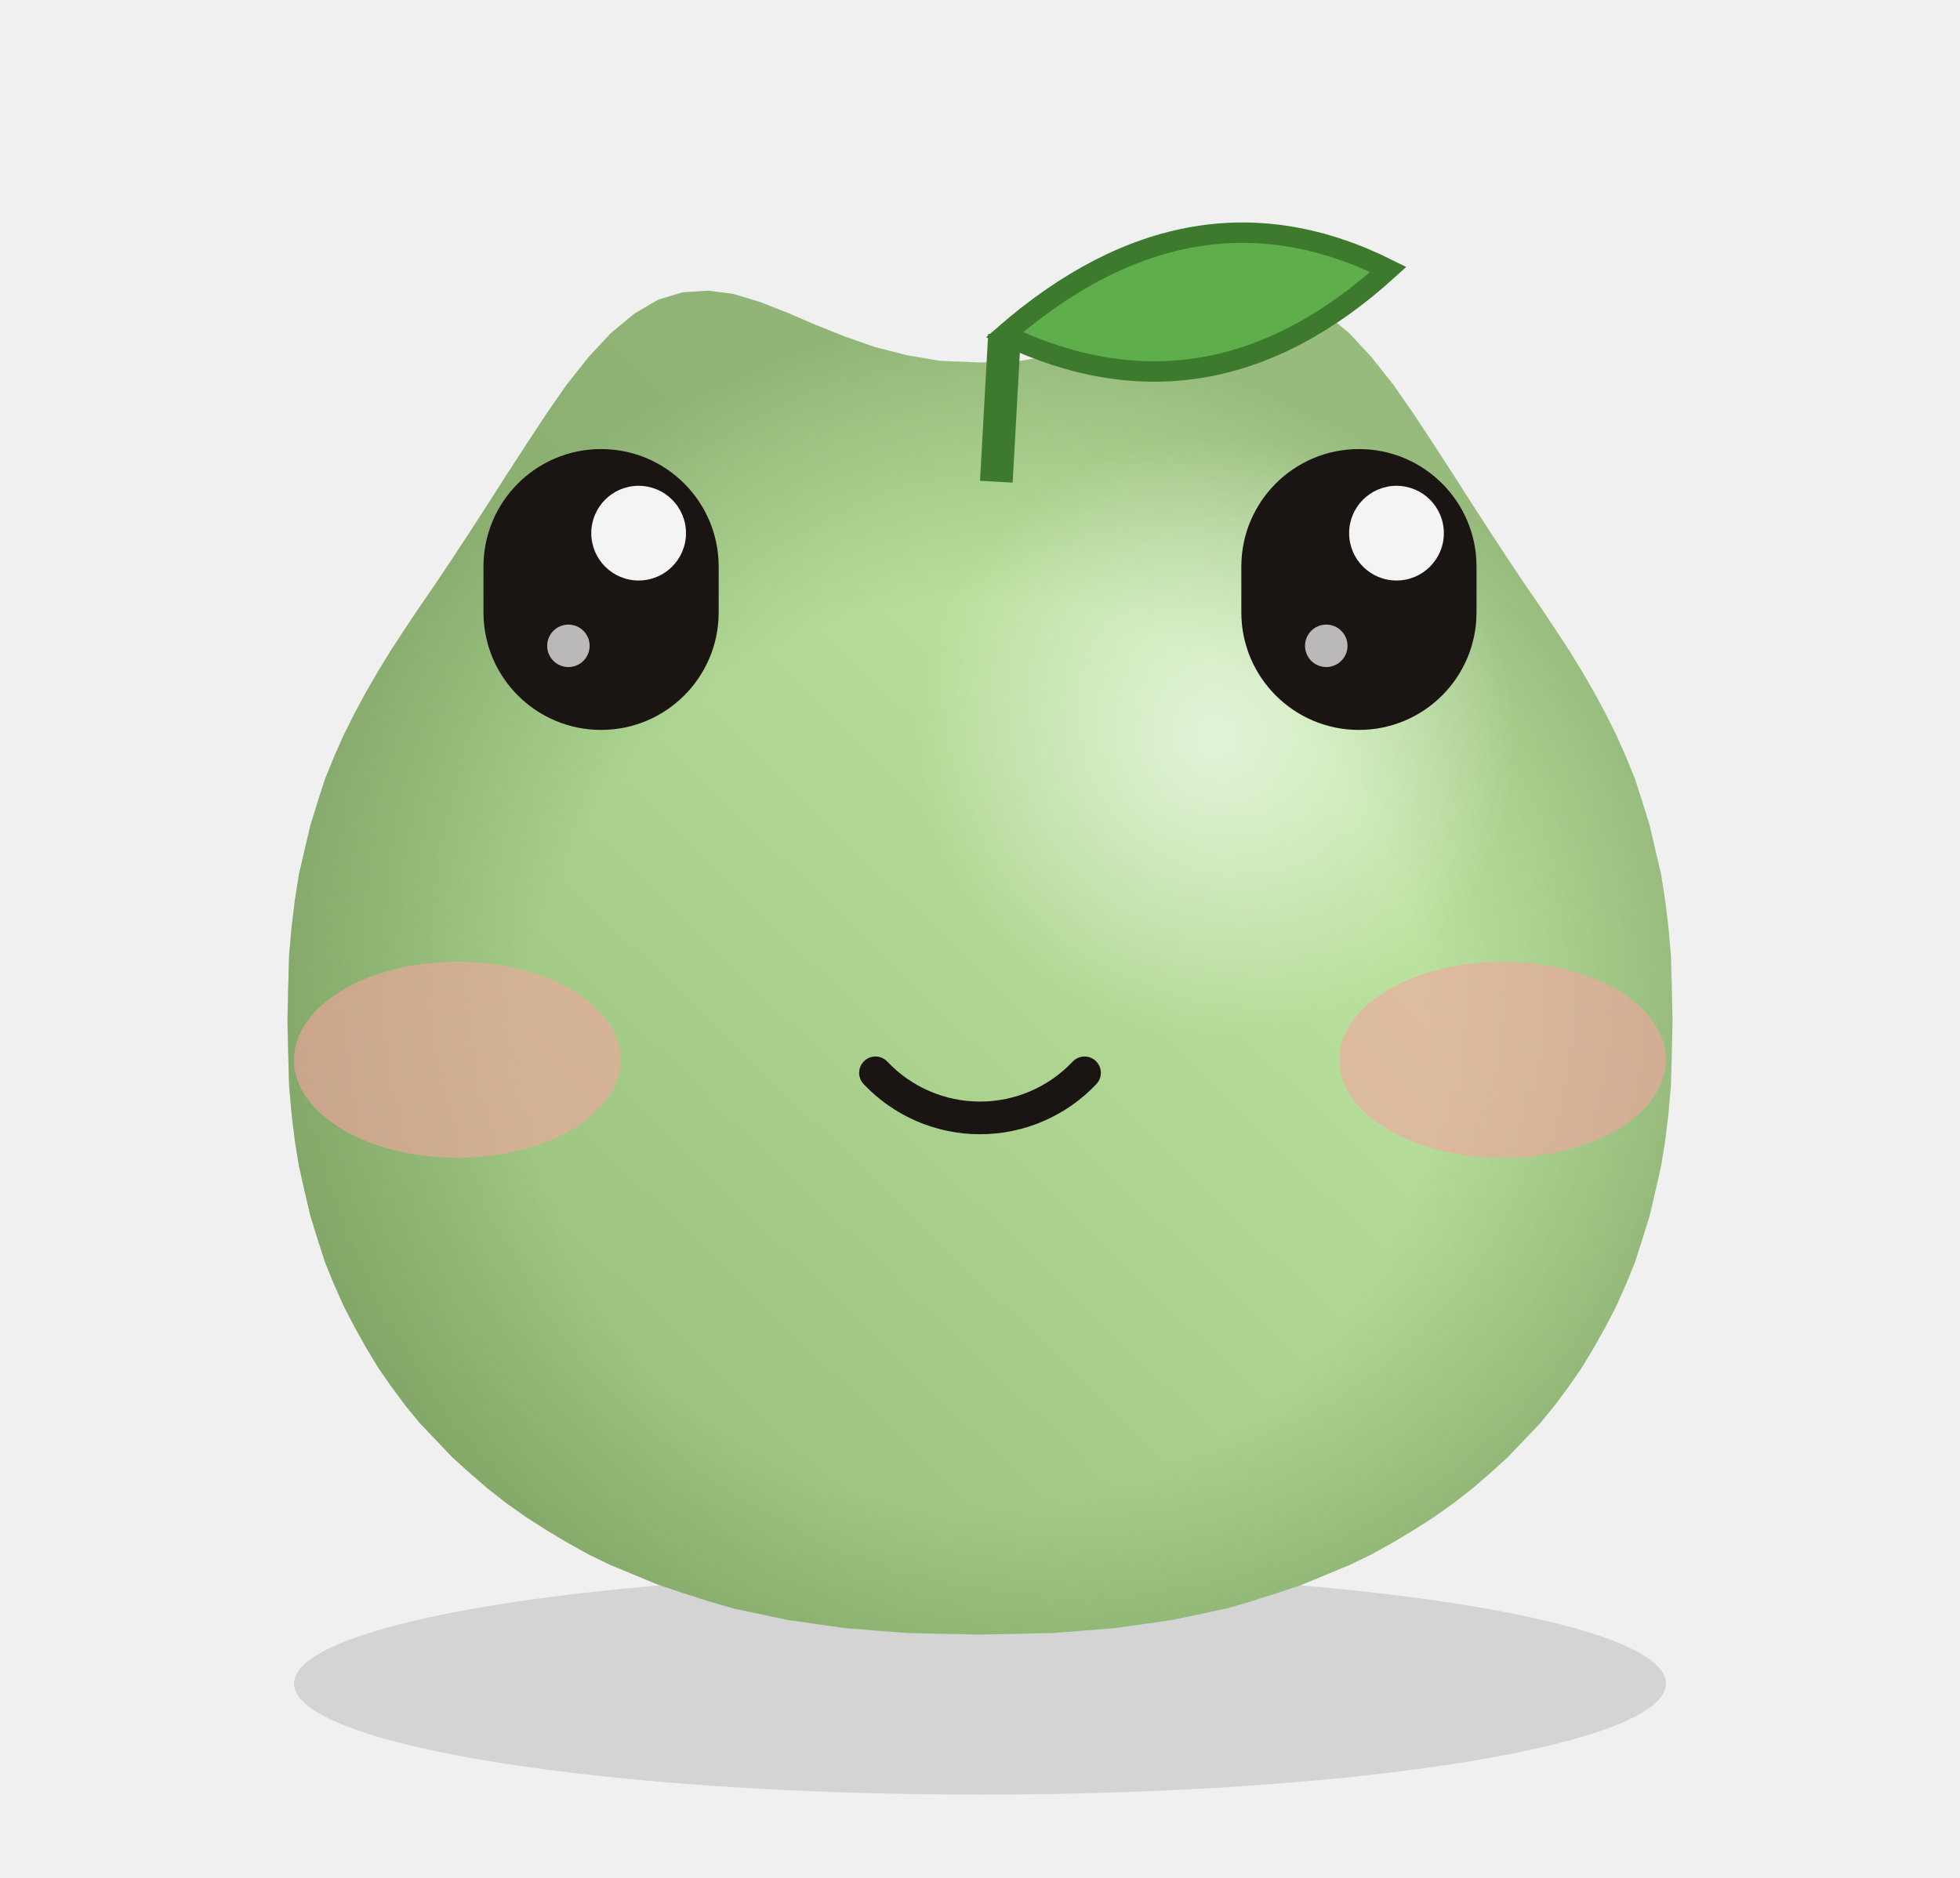
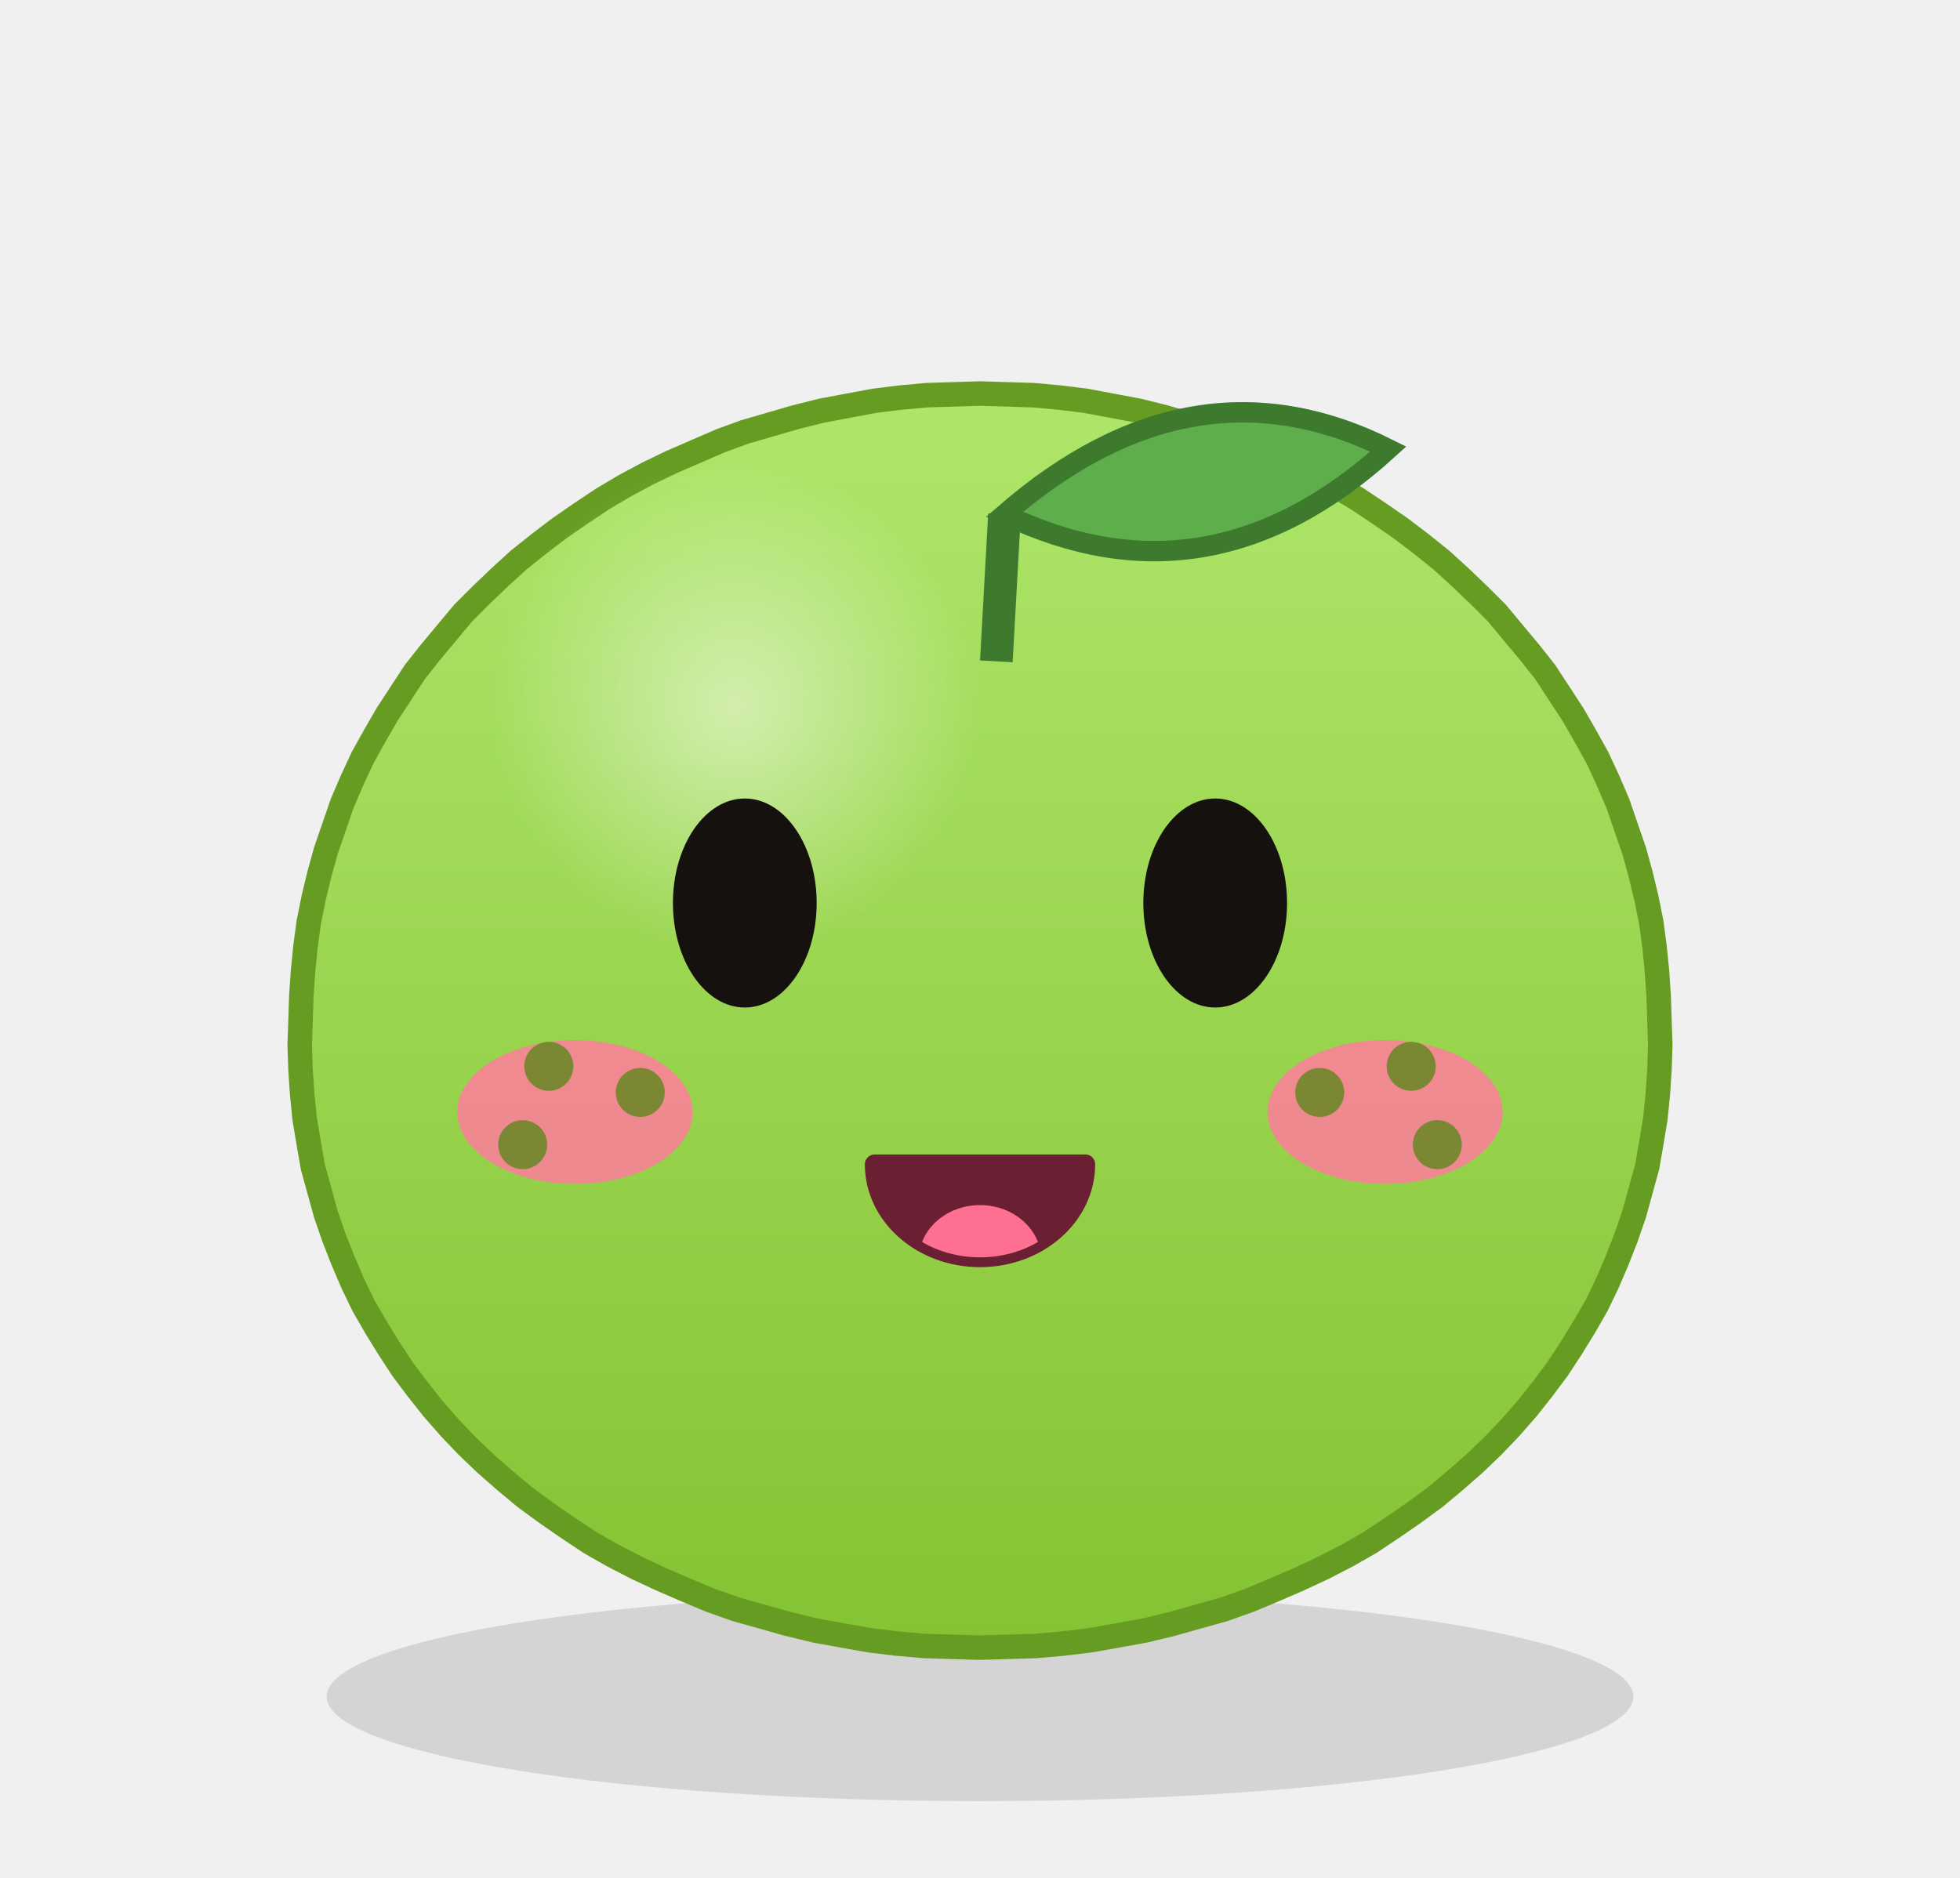
<svg xmlns="http://www.w3.org/2000/svg" viewBox="-120 -125 240 230" width="240" height="230">
  <defs>
-     <linearGradient id="g" gradientUnits="userSpaceOnUse" x1="59.4" y1="-63.9" x2="-67.8" y2="67.7">
-       <stop offset="0" stop-color="#c7eeab" />
-       <stop offset="1" stop-color="#91b975" />
+     <linearGradient id="g" x1="0" y1="0" x2="0" y2="1">
+       <stop offset="0" stop-color="#afe66a" />
+       <stop offset="1" stop-color="#84c333" />
    </linearGradient>
-     <radialGradient id="r" gradientUnits="userSpaceOnUse" cx="0" cy="4" r="89.0">
-       <stop offset=".62" stop-color="#678850" stop-opacity="0" />
-       <stop offset="1" stop-color="#678850" stop-opacity=".5" />
-     </radialGradient>
-     <radialGradient id="h" gradientUnits="userSpaceOnUse" cx="28.8" cy="-34.6" r="36.8">
-       <stop offset="0" stop-color="#fff" stop-opacity=".6" />
+     <radialGradient id="h" gradientUnits="userSpaceOnUse" cx="-30.0" cy="-38.4" r="30.4">
+       <stop offset="0" stop-color="#fff" stop-opacity=".5" />
      <stop offset="1" stop-color="#fff" stop-opacity="0" />
    </radialGradient>
  </defs>
-   <ellipse cx="0" cy="81.2" rx="84.0" ry="13.6" fill="#000" opacity=".12" />
-   <path d="M84.8 0.0 L84.7 4.4 L84.6 8.0 L84.3 11.4 L83.9 14.7 L83.4 17.8 L82.7 20.9 L82.0 23.9 L81.1 26.8 L80.2 29.6 L79.1 32.3 L77.9 35.0 L76.6 37.5 L75.2 40.0 L73.7 42.5 L72.1 44.8 L70.4 47.1 L68.6 49.3 L66.6 51.4 L64.6 53.5 L62.5 55.4 L60.3 57.3 L58.0 59.1 L55.6 60.8 L53.1 62.4 L50.6 63.9 L47.9 65.4 L45.2 66.7 L42.3 67.9 L39.4 69.1 L36.4 70.1 L33.3 71.1 L30.2 72.0 L26.9 72.7 L23.6 73.4 L20.1 73.9 L16.6 74.4 L12.9 74.7 L9.0 75.0 L4.9 75.1 L0.0 75.2 L-4.9 75.1 L-9.0 75.0 L-12.9 74.7 L-16.6 74.4 L-20.1 73.9 L-23.6 73.4 L-26.9 72.7 L-30.2 72.0 L-33.3 71.1 L-36.4 70.1 L-39.4 69.1 L-42.3 67.9 L-45.2 66.7 L-47.9 65.4 L-50.6 63.9 L-53.1 62.4 L-55.6 60.8 L-58.0 59.1 L-60.3 57.3 L-62.5 55.4 L-64.6 53.5 L-66.6 51.4 L-68.6 49.3 L-70.4 47.1 L-72.1 44.8 L-73.7 42.5 L-75.2 40.0 L-76.6 37.5 L-77.9 35.0 L-79.1 32.3 L-80.2 29.6 L-81.1 26.8 L-82.0 23.9 L-82.7 20.9 L-83.4 17.8 L-83.9 14.7 L-84.3 11.4 L-84.6 8.0 L-84.7 4.4 L-84.8 0.0 L-84.7 -4.4 L-84.6 -8.0 L-84.3 -11.4 L-83.9 -14.7 L-83.4 -17.9 L-82.7 -20.9 L-82.0 -23.9 L-81.1 -26.8 L-80.2 -29.6 L-79.1 -32.3 L-77.9 -35.0 L-76.6 -37.6 L-75.2 -40.2 L-73.7 -42.8 L-72.1 -45.4 L-70.4 -48.0 L-68.6 -50.7 L-66.6 -53.6 L-64.6 -56.6 L-62.5 -59.8 L-60.3 -63.2 L-58.0 -66.8 L-55.6 -70.5 L-53.1 -74.3 L-50.6 -77.9 L-47.9 -81.3 L-45.2 -84.2 L-42.3 -86.6 L-39.4 -88.3 L-36.4 -89.2 L-33.3 -89.4 L-30.2 -89.0 L-26.9 -88.0 L-23.6 -86.7 L-20.1 -85.2 L-16.6 -83.8 L-12.9 -82.5 L-9.0 -81.5 L-4.9 -80.8 L-0.0 -80.6 L4.9 -80.8 L9.0 -81.5 L12.9 -82.5 L16.6 -83.8 L20.1 -85.2 L23.6 -86.7 L26.9 -88.0 L30.2 -89.0 L33.3 -89.4 L36.4 -89.2 L39.4 -88.3 L42.3 -86.6 L45.2 -84.2 L47.9 -81.3 L50.6 -77.9 L53.1 -74.3 L55.6 -70.5 L58.0 -66.8 L60.3 -63.2 L62.5 -59.8 L64.6 -56.6 L66.6 -53.6 L68.6 -50.7 L70.4 -48.0 L72.1 -45.4 L73.7 -42.8 L75.2 -40.2 L76.6 -37.6 L77.9 -35.0 L79.1 -32.3 L80.2 -29.6 L81.1 -26.8 L82.0 -23.9 L82.7 -20.9 L83.4 -17.9 L83.9 -14.7 L84.3 -11.4 L84.6 -8.0 L84.7 -4.4Z" fill="url(#g)" />
-   <path d="M84.8 0.0 L84.7 4.4 L84.6 8.0 L84.3 11.4 L83.9 14.7 L83.4 17.8 L82.7 20.9 L82.0 23.9 L81.1 26.8 L80.2 29.6 L79.1 32.3 L77.9 35.0 L76.6 37.5 L75.2 40.0 L73.7 42.5 L72.1 44.8 L70.4 47.1 L68.6 49.3 L66.6 51.4 L64.6 53.5 L62.5 55.4 L60.3 57.3 L58.0 59.1 L55.6 60.8 L53.1 62.4 L50.6 63.9 L47.9 65.4 L45.2 66.7 L42.3 67.9 L39.4 69.1 L36.4 70.1 L33.3 71.1 L30.2 72.0 L26.9 72.7 L23.6 73.4 L20.1 73.9 L16.6 74.4 L12.9 74.7 L9.0 75.0 L4.9 75.1 L0.0 75.2 L-4.9 75.1 L-9.0 75.0 L-12.9 74.7 L-16.6 74.4 L-20.1 73.9 L-23.6 73.4 L-26.9 72.7 L-30.2 72.0 L-33.3 71.1 L-36.4 70.1 L-39.4 69.1 L-42.3 67.9 L-45.2 66.7 L-47.9 65.4 L-50.6 63.9 L-53.1 62.4 L-55.6 60.8 L-58.0 59.1 L-60.3 57.3 L-62.5 55.4 L-64.6 53.5 L-66.6 51.4 L-68.6 49.3 L-70.4 47.1 L-72.1 44.8 L-73.7 42.5 L-75.2 40.0 L-76.6 37.5 L-77.9 35.0 L-79.1 32.3 L-80.2 29.6 L-81.1 26.8 L-82.0 23.9 L-82.7 20.9 L-83.4 17.8 L-83.9 14.7 L-84.3 11.4 L-84.6 8.0 L-84.7 4.4 L-84.8 0.0 L-84.7 -4.4 L-84.6 -8.0 L-84.3 -11.4 L-83.9 -14.7 L-83.4 -17.9 L-82.7 -20.9 L-82.0 -23.9 L-81.1 -26.8 L-80.2 -29.6 L-79.1 -32.3 L-77.9 -35.0 L-76.6 -37.6 L-75.2 -40.2 L-73.7 -42.8 L-72.1 -45.4 L-70.4 -48.0 L-68.6 -50.7 L-66.6 -53.6 L-64.6 -56.6 L-62.5 -59.8 L-60.3 -63.2 L-58.0 -66.8 L-55.6 -70.5 L-53.1 -74.3 L-50.6 -77.9 L-47.9 -81.3 L-45.2 -84.2 L-42.3 -86.6 L-39.4 -88.3 L-36.4 -89.2 L-33.3 -89.4 L-30.2 -89.0 L-26.9 -88.0 L-23.6 -86.7 L-20.1 -85.2 L-16.6 -83.8 L-12.9 -82.5 L-9.0 -81.5 L-4.9 -80.8 L-0.0 -80.6 L4.9 -80.8 L9.0 -81.5 L12.9 -82.5 L16.6 -83.8 L20.1 -85.2 L23.6 -86.7 L26.9 -88.0 L30.2 -89.0 L33.3 -89.4 L36.4 -89.2 L39.4 -88.3 L42.3 -86.6 L45.2 -84.2 L47.9 -81.3 L50.6 -77.9 L53.1 -74.3 L55.6 -70.5 L58.0 -66.8 L60.3 -63.2 L62.5 -59.8 L64.6 -56.6 L66.6 -53.6 L68.6 -50.7 L70.4 -48.0 L72.1 -45.4 L73.7 -42.8 L75.2 -40.2 L76.6 -37.6 L77.9 -35.0 L79.1 -32.3 L80.2 -29.6 L81.1 -26.8 L82.0 -23.9 L82.7 -20.9 L83.4 -17.9 L83.9 -14.7 L84.3 -11.4 L84.6 -8.0 L84.7 -4.4Z" fill="url(#r)" />
-   <path d="M84.8 0.0 L84.7 4.4 L84.6 8.0 L84.3 11.4 L83.9 14.7 L83.4 17.8 L82.7 20.9 L82.0 23.9 L81.1 26.8 L80.2 29.6 L79.1 32.3 L77.9 35.0 L76.6 37.5 L75.2 40.0 L73.7 42.5 L72.1 44.8 L70.4 47.1 L68.6 49.3 L66.6 51.4 L64.6 53.5 L62.5 55.4 L60.3 57.3 L58.0 59.1 L55.6 60.8 L53.1 62.4 L50.6 63.9 L47.9 65.4 L45.2 66.7 L42.3 67.9 L39.4 69.1 L36.4 70.1 L33.3 71.1 L30.2 72.0 L26.9 72.7 L23.6 73.4 L20.1 73.9 L16.6 74.4 L12.9 74.7 L9.0 75.0 L4.9 75.1 L0.0 75.2 L-4.9 75.1 L-9.0 75.0 L-12.9 74.7 L-16.6 74.4 L-20.1 73.9 L-23.6 73.4 L-26.9 72.7 L-30.2 72.0 L-33.3 71.1 L-36.4 70.1 L-39.4 69.1 L-42.3 67.9 L-45.2 66.7 L-47.9 65.4 L-50.6 63.9 L-53.1 62.4 L-55.6 60.8 L-58.0 59.1 L-60.3 57.3 L-62.5 55.4 L-64.6 53.5 L-66.6 51.4 L-68.6 49.3 L-70.4 47.1 L-72.1 44.8 L-73.7 42.5 L-75.2 40.0 L-76.6 37.5 L-77.9 35.0 L-79.1 32.3 L-80.2 29.6 L-81.1 26.8 L-82.0 23.9 L-82.7 20.9 L-83.4 17.8 L-83.9 14.7 L-84.3 11.4 L-84.6 8.0 L-84.7 4.4 L-84.8 0.0 L-84.7 -4.4 L-84.6 -8.0 L-84.3 -11.4 L-83.9 -14.7 L-83.4 -17.9 L-82.7 -20.9 L-82.0 -23.9 L-81.1 -26.8 L-80.2 -29.6 L-79.1 -32.3 L-77.9 -35.0 L-76.6 -37.6 L-75.2 -40.2 L-73.7 -42.8 L-72.1 -45.4 L-70.4 -48.0 L-68.6 -50.7 L-66.6 -53.6 L-64.6 -56.6 L-62.5 -59.8 L-60.3 -63.2 L-58.0 -66.8 L-55.6 -70.5 L-53.1 -74.3 L-50.6 -77.9 L-47.9 -81.3 L-45.2 -84.2 L-42.3 -86.6 L-39.4 -88.3 L-36.4 -89.2 L-33.3 -89.4 L-30.2 -89.0 L-26.9 -88.0 L-23.6 -86.7 L-20.1 -85.2 L-16.6 -83.8 L-12.9 -82.5 L-9.0 -81.5 L-4.9 -80.8 L-0.0 -80.6 L4.9 -80.8 L9.0 -81.5 L12.9 -82.5 L16.6 -83.8 L20.1 -85.2 L23.6 -86.7 L26.9 -88.0 L30.2 -89.0 L33.3 -89.4 L36.4 -89.2 L39.4 -88.3 L42.3 -86.6 L45.2 -84.2 L47.9 -81.3 L50.6 -77.9 L53.1 -74.3 L55.6 -70.5 L58.0 -66.8 L60.3 -63.2 L62.5 -59.8 L64.6 -56.6 L66.6 -53.6 L68.6 -50.7 L70.4 -48.0 L72.1 -45.4 L73.7 -42.8 L75.2 -40.2 L76.6 -37.6 L77.9 -35.0 L79.1 -32.3 L80.2 -29.6 L81.1 -26.8 L82.0 -23.9 L82.7 -20.9 L83.4 -17.9 L83.9 -14.7 L84.3 -11.4 L84.6 -8.0 L84.7 -4.4Z" fill="url(#h)" />
-   <path d="M2 -66 L3 -84" stroke="#3d7a2e" stroke-width="4" />
-   <path d="M3 -84 Q26 -104 50 -92 Q28 -72 3 -84Z" fill="#5fae4c" stroke="#3d7a2e" stroke-width="2.5" />
-   <ellipse cx="-64.0" cy="4.8" rx="20.0" ry="12.0" fill="#f7a3a0" opacity=".6" />
-   <ellipse cx="64.0" cy="4.8" rx="20.0" ry="12.0" fill="#f7a3a0" opacity=".6" />
-   <rect x="-60.8" y="-70.0" width="28.8" height="34.4" rx="14.4" fill="#1a1412" />
-   <circle cx="-41.8" cy="-59.7" r="5.8" fill="#fff" opacity=".95" />
-   <circle cx="-50.4" cy="-45.9" r="2.6" fill="#fff" opacity=".7" />
-   <rect x="32.0" y="-70.0" width="28.8" height="34.4" rx="14.4" fill="#1a1412" />
-   <circle cx="51.0" cy="-59.7" r="5.8" fill="#fff" opacity=".95" />
-   <circle cx="42.4" cy="-45.9" r="2.6" fill="#fff" opacity=".7" />
-   <path d="M-12.8 6.4 A17.6 17.6 0 0 0 12.8 6.4" fill="none" stroke="#1a1412" stroke-width="4" stroke-linecap="round" />
+   <ellipse cx="0" cy="82.8" rx="80.0" ry="12.8" fill="#000" opacity=".12" />
+   <path d="M83.2 0.0 L83.3 3.0 L83.2 6.0 L83.0 9.0 L82.7 12.0 L82.2 15.0 L81.7 17.9 L80.9 20.8 L80.1 23.7 L79.1 26.6 L78.0 29.4 L76.8 32.2 L75.5 34.9 L74.0 37.5 L72.4 40.1 L70.7 42.7 L68.9 45.1 L67.0 47.5 L64.9 49.9 L62.8 52.1 L60.5 54.3 L58.1 56.4 L55.7 58.4 L53.1 60.3 L50.5 62.1 L47.8 63.9 L45.0 65.5 L42.1 67.0 L39.1 68.4 L36.1 69.7 L33.0 71.0 L29.9 72.1 L26.7 73.0 L23.5 73.9 L20.2 74.7 L16.9 75.3 L13.5 75.9 L10.2 76.3 L6.8 76.6 L3.4 76.7 L0.0 76.8 L-3.4 76.7 L-6.8 76.6 L-10.2 76.3 L-13.5 75.9 L-16.9 75.3 L-20.2 74.7 L-23.5 73.9 L-26.7 73.0 L-29.9 72.1 L-33.0 71.0 L-36.1 69.7 L-39.1 68.4 L-42.1 67.0 L-45.0 65.5 L-47.8 63.9 L-50.5 62.1 L-53.1 60.3 L-55.7 58.4 L-58.1 56.4 L-60.5 54.3 L-62.8 52.1 L-64.9 49.9 L-67.0 47.5 L-68.9 45.1 L-70.7 42.7 L-72.4 40.1 L-74.0 37.5 L-75.5 34.9 L-76.8 32.2 L-78.0 29.4 L-79.1 26.6 L-80.1 23.7 L-80.9 20.8 L-81.7 17.9 L-82.2 15.0 L-82.7 12.0 L-83.0 9.0 L-83.2 6.0 L-83.3 3.0 L-83.2 0.0 L-83.1 -3.0 L-82.9 -6.0 L-82.6 -9.0 L-82.2 -12.0 L-81.6 -15.0 L-80.9 -17.9 L-80.1 -20.8 L-79.1 -23.7 L-78.1 -26.6 L-76.9 -29.4 L-75.6 -32.2 L-74.1 -34.9 L-72.6 -37.5 L-70.9 -40.1 L-69.2 -42.7 L-67.3 -45.1 L-65.3 -47.5 L-63.3 -49.9 L-61.1 -52.1 L-58.8 -54.3 L-56.5 -56.4 L-54.0 -58.4 L-51.5 -60.3 L-48.9 -62.1 L-46.2 -63.9 L-43.5 -65.5 L-40.7 -67.0 L-37.8 -68.4 L-34.8 -69.7 L-31.8 -71.0 L-28.8 -72.1 L-25.7 -73.0 L-22.6 -73.9 L-19.4 -74.7 L-16.2 -75.3 L-13.0 -75.9 L-9.8 -76.3 L-6.5 -76.6 L-3.3 -76.7 L-0.0 -76.8 L3.3 -76.7 L6.5 -76.6 L9.8 -76.3 L13.0 -75.9 L16.2 -75.3 L19.4 -74.7 L22.6 -73.9 L25.7 -73.0 L28.8 -72.1 L31.8 -71.0 L34.8 -69.7 L37.8 -68.4 L40.7 -67.0 L43.5 -65.5 L46.2 -63.9 L48.9 -62.1 L51.5 -60.3 L54.0 -58.4 L56.5 -56.4 L58.8 -54.3 L61.1 -52.1 L63.3 -49.9 L65.3 -47.5 L67.3 -45.1 L69.2 -42.7 L70.9 -40.1 L72.6 -37.5 L74.1 -34.9 L75.6 -32.2 L76.9 -29.4 L78.1 -26.6 L79.1 -23.7 L80.1 -20.8 L80.9 -17.9 L81.6 -15.0 L82.2 -12.0 L82.6 -9.0 L82.9 -6.0 L83.1 -3.0Z" fill="url(#g)" stroke="#669c21" stroke-width="3" />
+   <path d="M83.2 0.0 L83.3 3.0 L83.2 6.0 L83.0 9.0 L82.7 12.0 L82.2 15.0 L81.7 17.9 L80.9 20.8 L80.1 23.7 L79.1 26.6 L78.0 29.4 L76.8 32.2 L75.5 34.9 L74.0 37.5 L72.4 40.1 L70.7 42.7 L68.9 45.1 L67.0 47.5 L64.9 49.9 L62.8 52.1 L60.5 54.3 L58.1 56.4 L55.7 58.4 L53.1 60.3 L50.5 62.1 L47.8 63.9 L45.0 65.5 L42.1 67.0 L39.1 68.4 L36.1 69.7 L33.0 71.0 L29.9 72.1 L26.7 73.0 L23.5 73.9 L20.2 74.7 L16.9 75.3 L13.5 75.9 L10.2 76.3 L6.8 76.6 L3.4 76.7 L0.0 76.8 L-3.4 76.7 L-6.8 76.6 L-10.2 76.3 L-13.5 75.9 L-16.9 75.3 L-20.2 74.7 L-23.5 73.9 L-26.7 73.0 L-29.9 72.1 L-33.0 71.0 L-36.1 69.7 L-39.1 68.4 L-42.1 67.0 L-45.0 65.5 L-47.8 63.9 L-50.5 62.1 L-53.1 60.3 L-55.7 58.4 L-58.1 56.4 L-60.5 54.3 L-62.8 52.1 L-64.9 49.9 L-67.0 47.5 L-68.9 45.1 L-70.7 42.7 L-72.4 40.1 L-74.0 37.5 L-75.5 34.9 L-76.8 32.2 L-78.0 29.4 L-79.1 26.6 L-80.1 23.7 L-80.9 20.8 L-81.7 17.9 L-82.2 15.0 L-82.7 12.0 L-83.0 9.0 L-83.2 6.0 L-83.3 3.0 L-83.2 0.0 L-83.1 -3.0 L-82.9 -6.0 L-82.6 -9.0 L-82.2 -12.0 L-81.6 -15.0 L-80.9 -17.9 L-80.1 -20.8 L-79.1 -23.7 L-78.1 -26.6 L-76.9 -29.4 L-75.6 -32.2 L-74.1 -34.9 L-72.6 -37.5 L-70.9 -40.1 L-69.2 -42.7 L-67.3 -45.1 L-65.3 -47.5 L-63.3 -49.9 L-61.1 -52.1 L-58.8 -54.3 L-56.5 -56.4 L-54.0 -58.4 L-51.5 -60.3 L-48.9 -62.1 L-46.2 -63.9 L-43.5 -65.5 L-40.7 -67.0 L-37.8 -68.4 L-34.8 -69.7 L-31.8 -71.0 L-28.8 -72.1 L-25.7 -73.0 L-22.6 -73.9 L-19.4 -74.7 L-16.2 -75.3 L-13.0 -75.9 L-9.8 -76.3 L-6.5 -76.6 L-3.3 -76.7 L-0.0 -76.8 L3.3 -76.7 L6.5 -76.6 L9.8 -76.3 L13.0 -75.9 L16.2 -75.3 L19.4 -74.7 L22.6 -73.9 L25.7 -73.0 L28.8 -72.1 L31.8 -71.0 L34.8 -69.7 L37.8 -68.4 L40.7 -67.0 L43.5 -65.5 L46.2 -63.9 L48.9 -62.1 L51.5 -60.3 L54.0 -58.4 L56.5 -56.4 L58.8 -54.3 L61.1 -52.1 L63.3 -49.9 L65.3 -47.5 L67.3 -45.1 L69.2 -42.7 L70.9 -40.1 L72.6 -37.5 L74.1 -34.9 L75.6 -32.2 L76.9 -29.4 L78.1 -26.6 L79.1 -23.7 L80.1 -20.8 L80.9 -17.9 L81.6 -15.0 L82.2 -12.0 L82.6 -9.0 L82.9 -6.0 L83.1 -3.0Z" fill="url(#h)" />
+   <g transform="translate(0 22)">
+     <path d="M2 -66 L3 -84" stroke="#3d7a2e" stroke-width="4" />
+     <path d="M3 -84 Q26 -104 50 -92 Q28 -72 3 -84Z" fill="#5fae4c" stroke="#3d7a2e" stroke-width="2.5" />
+   </g>
+   <ellipse cx="-49.6" cy="11.2" rx="14.4" ry="8.8" fill="#ff7c9c" opacity=".85" />
+   <circle cx="-41.6" cy="8.8" r="3.0" fill="#548713" opacity=".75" />
+   <circle cx="-52.8" cy="5.6" r="3.0" fill="#548713" opacity=".75" />
+   <circle cx="-56.0" cy="15.2" r="3.0" fill="#548713" opacity=".75" />
+   <ellipse cx="49.6" cy="11.2" rx="14.4" ry="8.8" fill="#ff7c9c" opacity=".85" />
+   <circle cx="41.6" cy="8.8" r="3.0" fill="#548713" opacity=".75" />
+   <circle cx="52.8" cy="5.6" r="3.0" fill="#548713" opacity=".75" />
+   <circle cx="56.0" cy="15.2" r="3.0" fill="#548713" opacity=".75" />
+   <ellipse cx="-28.8" cy="-14.4" rx="8.8" ry="12.8" fill="#15110f" />
+   <ellipse cx="28.8" cy="-14.4" rx="8.8" ry="12.8" fill="#15110f" />
+   <clipPath id="m">
+     <path d="M-12.9 17.6 A12.9 11.4 0 0 0 12.9 17.6Z" />
+   </clipPath>
+   <path d="M-12.9 17.6 A12.9 11.4 0 0 0 12.9 17.6Z" fill="#6a1f33" stroke="#6a1f33" stroke-width="2.4" stroke-linejoin="round" />
+   <ellipse clip-path="url(#m)" cx="0" cy="29.3" rx="7.5" ry="6.7" fill="#ff6f91" />
</svg>
